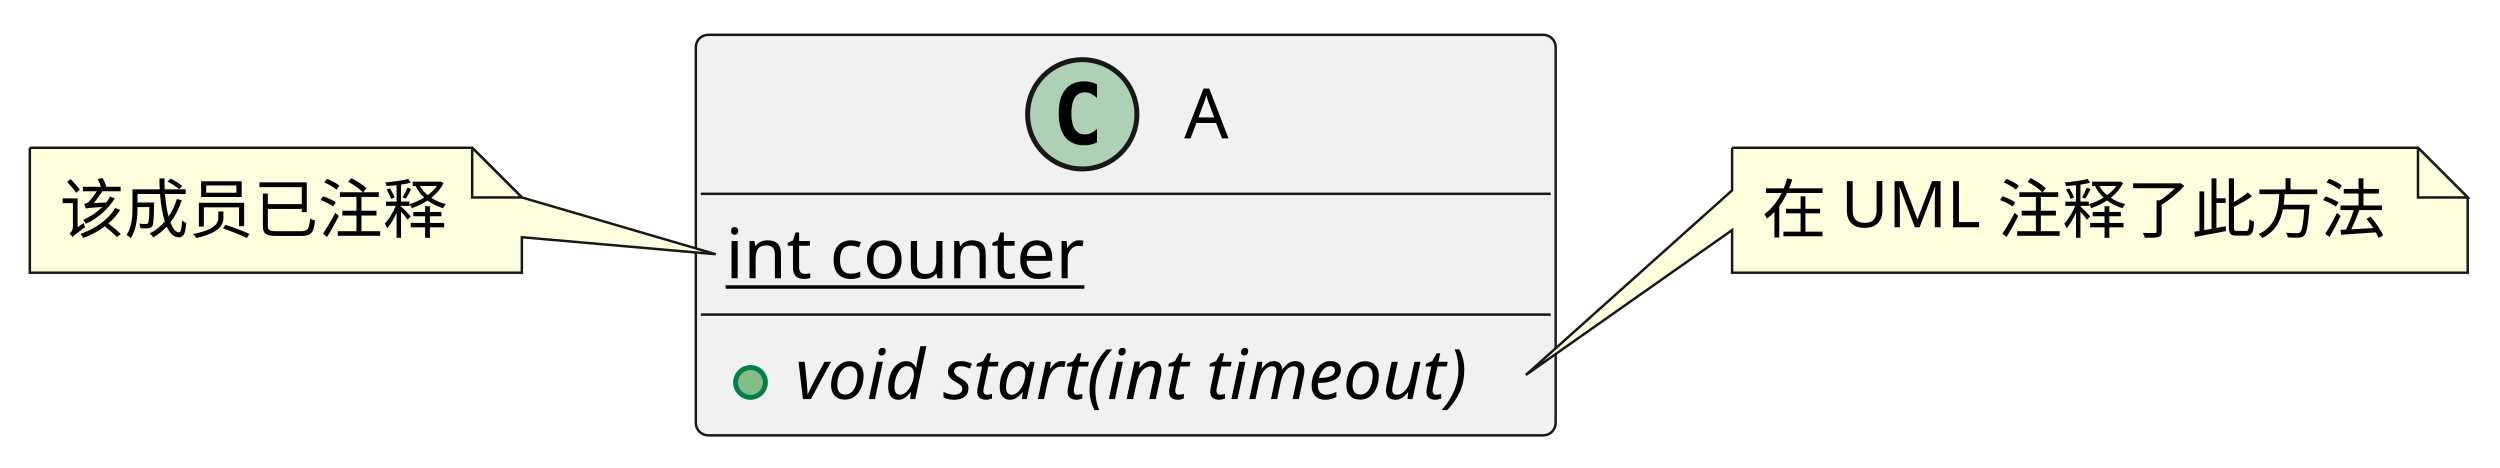
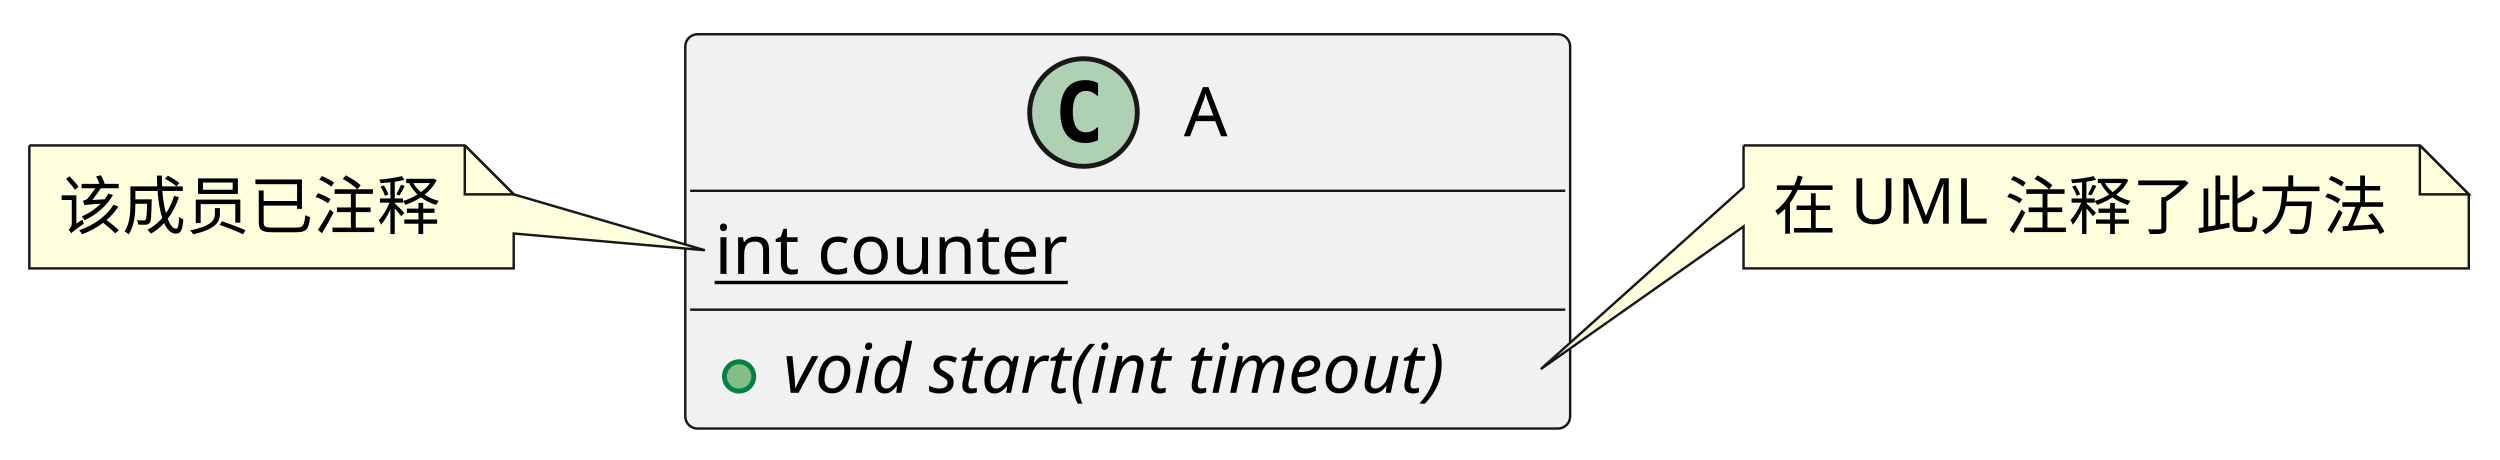
- <svg xmlns="http://www.w3.org/2000/svg" contentStyleType="text/css" height="94px" preserveAspectRatio="none" style="width:503px;height:94px;background:#FFFFFF;" version="1.1" viewBox="0 0 503 94" width="503px" zoomAndPan="magnify">
+ <svg xmlns="http://www.w3.org/2000/svg" contentStyleType="text/css" height="94px" preserveAspectRatio="none" style="width:511px;height:94px;background:#FFFFFF;" version="1.1" viewBox="0 0 511 94" width="511px" zoomAndPan="magnify">
  <defs />
  <g>
    <g id="elem_A">
-       <rect codeLine="1" fill="#F1F1F1" height="80.594" id="A" rx="2.5" ry="2.5" style="stroke:#181818;stroke-width:0.5;" width="173" x="140" y="7" />
-       <ellipse cx="217.75" cy="23" fill="#ADD1B2" rx="11" ry="11" style="stroke:#181818;stroke-width:1.0;" />
-       <path d="M220.719,28.641 Q220.141,28.938 219.5,29.078 Q218.859,29.234 218.156,29.234 Q215.656,29.234 214.328,27.594 Q213.016,25.938 213.016,22.812 Q213.016,19.688 214.328,18.031 Q215.656,16.375 218.156,16.375 Q218.859,16.375 219.5,16.531 Q220.156,16.688 220.719,16.984 L220.719,19.703 Q220.094,19.125 219.5,18.859 Q218.906,18.578 218.281,18.578 Q216.938,18.578 216.25,19.656 Q215.562,20.719 215.562,22.812 Q215.562,24.906 216.25,25.984 Q216.938,27.047 218.281,27.047 Q218.906,27.047 219.5,26.781 Q220.094,26.5 220.719,25.922 L220.719,28.641 Z " fill="#000000" />
-       <text fill="#000000" font-family="sans-serif" font-size="14" lengthAdjust="spacing" textLength="9" x="238.25" y="27.847">A</text>
-       <line style="stroke:#181818;stroke-width:0.5;" x1="141" x2="312" y1="39" y2="39" />
-       <text fill="#000000" font-family="sans-serif" font-size="14" lengthAdjust="spacing" text-decoration="underline" textLength="75" x="146" y="55.995">int counter</text>
-       <line style="stroke:#181818;stroke-width:0.5;" x1="141" x2="312" y1="63.297" y2="63.297" />
-       <ellipse cx="151" cy="76.945" fill="#84BE84" rx="3" ry="3" style="stroke:#038048;stroke-width:1.0;" />
-       <text fill="#000000" font-family="sans-serif" font-size="14" font-style="italic" lengthAdjust="spacing" textLength="147" x="160" y="80.292">void start(int timeout)</text>
+       <rect codeLine="1" fill="#F1F1F1" height="80.594" id="A" rx="2.5" ry="2.5" style="stroke:#181818;stroke-width:0.5;" width="180.868" x="140.07" y="7" />
+       <ellipse cx="221.465" cy="23" fill="#ADD1B2" rx="11" ry="11" style="stroke:#181818;stroke-width:1.0;" />
+       <path d="M224.434,28.641 Q223.856,28.938 223.215,29.078 Q222.575,29.234 221.872,29.234 Q219.372,29.234 218.044,27.594 Q216.731,25.938 216.731,22.812 Q216.731,19.688 218.044,18.031 Q219.372,16.375 221.872,16.375 Q222.575,16.375 223.215,16.531 Q223.872,16.688 224.434,16.984 L224.434,19.703 Q223.809,19.125 223.215,18.859 Q222.622,18.578 221.997,18.578 Q220.653,18.578 219.965,19.656 Q219.278,20.719 219.278,22.812 Q219.278,24.906 219.965,25.984 Q220.653,27.047 221.997,27.047 Q222.622,27.047 223.215,26.781 Q223.809,26.5 224.434,25.922 L224.434,28.641 Z " fill="#000000" />
+       <text fill="#000000" font-family="sans-serif" font-size="14" lengthAdjust="spacing" textLength="9.577" x="241.965" y="27.847">A</text>
+       <line style="stroke:#181818;stroke-width:0.5;" x1="141.07" x2="319.938" y1="39" y2="39" />
+       <text fill="#000000" font-family="sans-serif" font-size="14" lengthAdjust="spacing" text-decoration="underline" textLength="76.569" x="146.07" y="55.995">int counter</text>
+       <line style="stroke:#181818;stroke-width:0.5;" x1="141.07" x2="319.938" y1="63.297" y2="63.297" />
+       <ellipse cx="151.07" cy="76.945" fill="#84BE84" rx="3" ry="3" style="stroke:#038048;stroke-width:1.0;" />
+       <text fill="#000000" font-family="sans-serif" font-size="14" font-style="italic" lengthAdjust="spacing" textLength="154.868" x="160.07" y="80.292">void start(int timeout)</text>
    </g>
-     <path d="M6,29.73 L6,54.863 A0,0 0 0 0 6,54.863 L105,54.863 A0,0 0 0 0 105,54.863 L105,47.73 L144,51.148 L105,39.73 L105,39.73 L95,29.73 L6,29.73 A0,0 0 0 0 6,29.73 " fill="#FEFFDD" style="stroke:#181818;stroke-width:0.5;" />
+     <path d="M6,29.73 L6,54.863 A0,0 0 0 0 6,54.863 L105,54.863 A0,0 0 0 0 105,54.863 L105,47.73 L144.07,51.148 L105,39.73 L105,39.73 L95,29.73 L6,29.73 A0,0 0 0 0 6,29.73 " fill="#FEFFDD" style="stroke:#181818;stroke-width:0.5;" />
    <path d="M95,29.73 L95,39.73 L105,39.73 L95,29.73 " fill="#FEFFDD" style="stroke:#181818;stroke-width:0.5;" />
    <text fill="#000000" font-family="sans-serif" font-size="13" lengthAdjust="spacing" textLength="78" x="12" y="46.797">该成员已注释</text>
-     <path d="M348.5,29.73 L348.5,38.296 L307,75.445 L348.5,46.296 L348.5,54.863 A0,0 0 0 0 348.5,54.863 L496.5,54.863 A0,0 0 0 0 496.5,54.863 L496.5,39.73 L486.5,29.73 L348.5,29.73 A0,0 0 0 0 348.5,29.73 " fill="#FEFFDD" style="stroke:#181818;stroke-width:0.5;" />
-     <path d="M486.5,29.73 L486.5,39.73 L496.5,39.73 L486.5,29.73 " fill="#FEFFDD" style="stroke:#181818;stroke-width:0.5;" />
-     <text fill="#000000" font-family="sans-serif" font-size="13" lengthAdjust="spacing" textLength="127" x="354.5" y="46.797">在 UML 注释了此方法</text>
+     <path d="M356.38,29.73 L356.38,38.296 L314.938,75.445 L356.38,46.296 L356.38,54.863 A0,0 0 0 0 356.38,54.863 L504.619,54.863 A0,0 0 0 0 504.619,54.863 L504.619,39.73 L494.619,29.73 L356.38,29.73 A0,0 0 0 0 356.38,29.73 " fill="#FEFFDD" style="stroke:#181818;stroke-width:0.5;" />
+     <path d="M494.619,29.73 L494.619,39.73 L504.619,39.73 L494.619,29.73 " fill="#FEFFDD" style="stroke:#181818;stroke-width:0.5;" />
+     <text fill="#000000" font-family="sans-serif" font-size="13" lengthAdjust="spacing" textLength="127.239" x="362.38" y="46.797">在 UML 注释了此方法</text>
  </g>
</svg>
